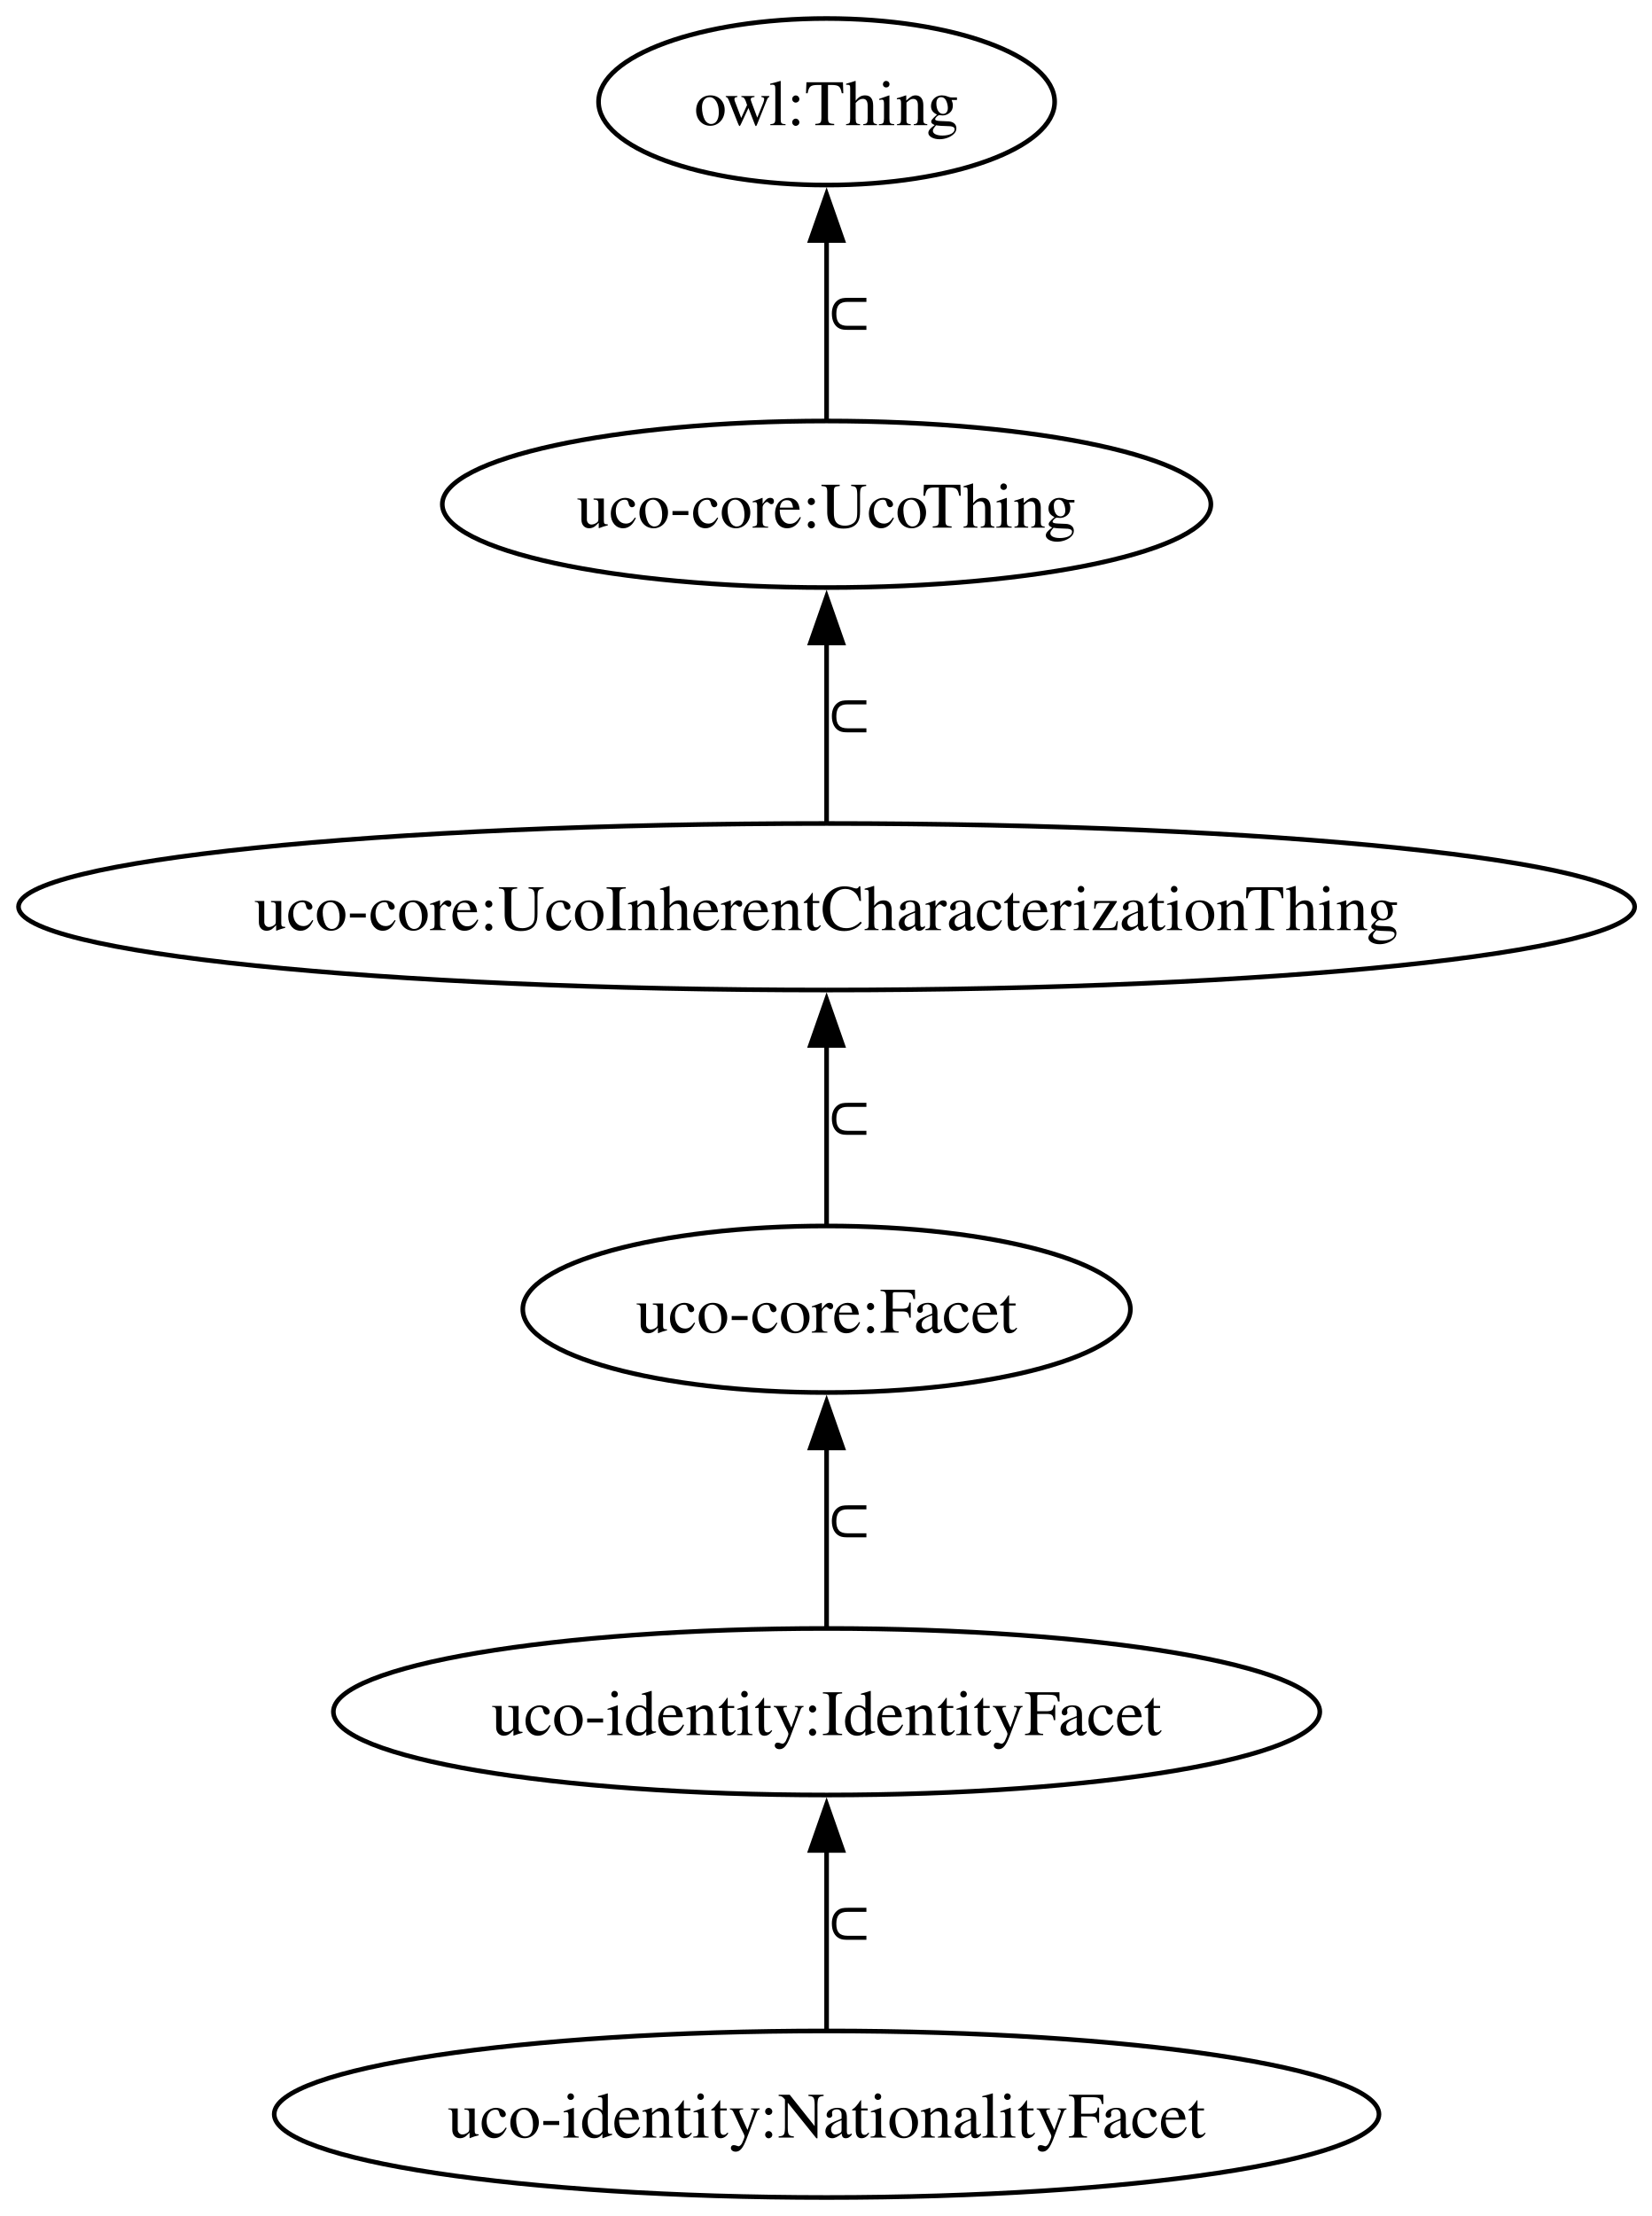
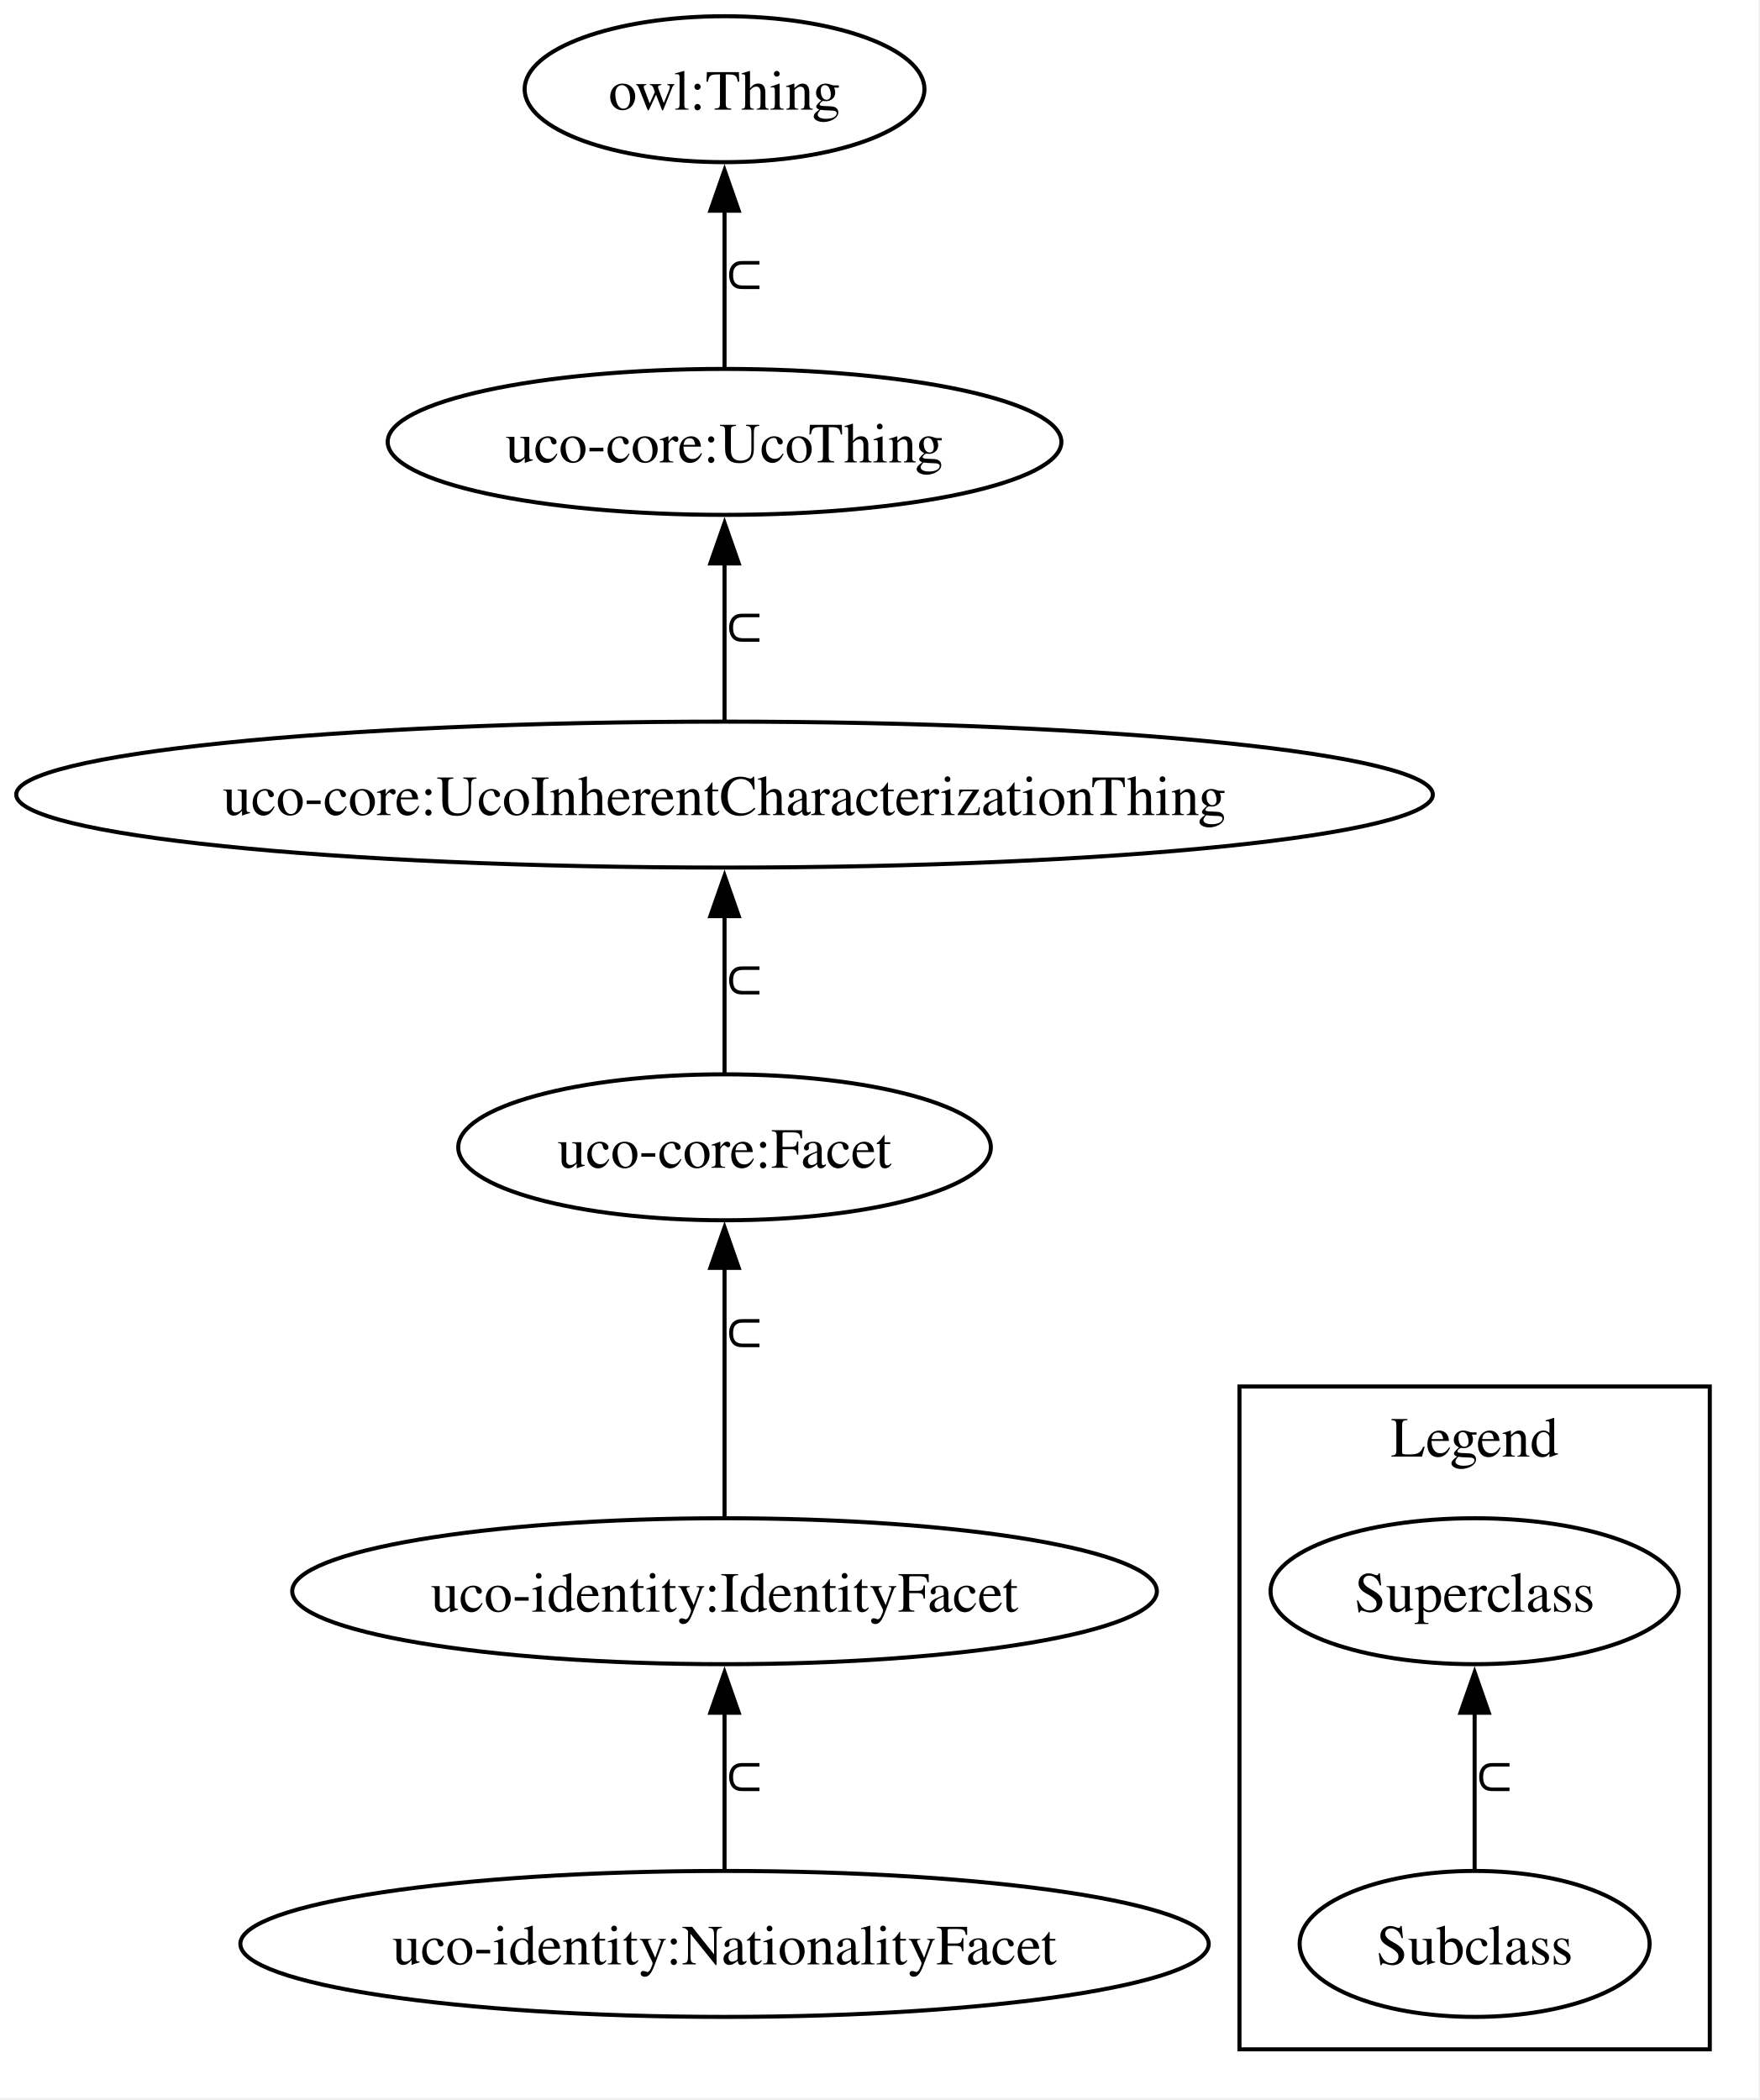
- <svg xmlns="http://www.w3.org/2000/svg" xmlns:xlink="http://www.w3.org/1999/xlink" width="357pt" height="479pt" viewBox="0.00 0.00 357.00 479.00">
-   <g id="graph0" class="graph" transform="scale(1 1) rotate(0) translate(4 475)">
-     <polygon fill="white" stroke="none" points="-4,4 -4,-475 353.39,-475 353.39,4 -4,4" />
+ <svg xmlns="http://www.w3.org/2000/svg" xmlns:xlink="http://www.w3.org/1999/xlink" width="434pt" height="518pt" viewBox="0.00 0.00 434.00 518.00">
+   <g id="graph0" class="graph" transform="scale(1 1) rotate(0) translate(4 513.5)">
+     <polygon fill="white" stroke="none" points="-4,4 -4,-513.5 429.7,-513.5 429.7,4 -4,4" />
+     <g id="clust1" class="cluster">
+       <polygon fill="none" stroke="black" points="301.7,-8 301.7,-171.5 417.7,-171.5 417.7,-8 301.7,-8" />
+       <text xml:space="preserve" text-anchor="middle" x="359.7" y="-154.2" font-family="Times,serif" font-size="14.00">Legend</text>
+     </g>
    <g id="node1" class="node">
      <g id="a_node1">
        <a xlink:title="http://www.w3.org/2002/07/owl#Thing">
-           <ellipse fill="none" stroke="black" cx="174.7" cy="-453" rx="49.3" ry="18" />
-           <text xml:space="preserve" text-anchor="middle" x="174.7" y="-447.95" font-family="Times,serif" font-size="14.00">owl:Thing</text>
+           <ellipse fill="none" stroke="black" cx="174.7" cy="-491.5" rx="49.3" ry="18" />
+           <text xml:space="preserve" text-anchor="middle" x="174.7" y="-486.45" font-family="Times,serif" font-size="14.00">owl:Thing</text>
        </a>
      </g>
    </g>
    <g id="node2" class="node">
      <g id="a_node2">
        <a xlink:title="https://ontology.unifiedcyberontology.org/uco/core/Facet">
-           <ellipse fill="none" stroke="black" cx="174.7" cy="-192" rx="65.68" ry="18" />
-           <text xml:space="preserve" text-anchor="middle" x="174.7" y="-186.95" font-family="Times,serif" font-size="14.00">uco-core:Facet</text>
+           <ellipse fill="none" stroke="black" cx="174.7" cy="-230.5" rx="65.68" ry="18" />
+           <text xml:space="preserve" text-anchor="middle" x="174.7" y="-225.45" font-family="Times,serif" font-size="14.00">uco-core:Facet</text>
        </a>
      </g>
    </g>
    <g id="node3" class="node">
      <g id="a_node3">
        <a xlink:title="https://ontology.unifiedcyberontology.org/uco/core/UcoInherentCharacterizationThing">
-           <ellipse fill="none" stroke="black" cx="174.7" cy="-279" rx="174.7" ry="18" />
-           <text xml:space="preserve" text-anchor="middle" x="174.7" y="-273.95" font-family="Times,serif" font-size="14.00">uco-core:UcoInherentCharacterizationThing</text>
+           <ellipse fill="none" stroke="black" cx="174.7" cy="-317.5" rx="174.7" ry="18" />
+           <text xml:space="preserve" text-anchor="middle" x="174.7" y="-312.45" font-family="Times,serif" font-size="14.00">uco-core:UcoInherentCharacterizationThing</text>
        </a>
      </g>
    </g>
    <g id="edge1" class="edge">
-       <path fill="none" stroke="black" d="M174.7,-210.2C174.7,-221.42 174.7,-236.33 174.7,-249.31" />
-       <polygon fill="black" stroke="black" points="171.2,-249.02 174.7,-259.02 178.2,-249.02 171.2,-249.02" />
-       <text xml:space="preserve" text-anchor="middle" x="179.57" y="-229.7" font-family="Times,serif" font-size="14.00">⊂</text>
+       <path fill="none" stroke="black" d="M174.7,-248.7C174.7,-259.92 174.7,-274.83 174.7,-287.81" />
+       <polygon fill="black" stroke="black" points="171.2,-287.52 174.7,-297.52 178.2,-287.52 171.2,-287.52" />
+       <text xml:space="preserve" text-anchor="middle" x="179.57" y="-268.2" font-family="Times,serif" font-size="14.00">⊂</text>
    </g>
    <g id="node4" class="node">
      <g id="a_node4">
        <a xlink:title="https://ontology.unifiedcyberontology.org/uco/core/UcoThing">
-           <ellipse fill="none" stroke="black" cx="174.7" cy="-366" rx="83.08" ry="18" />
-           <text xml:space="preserve" text-anchor="middle" x="174.7" y="-360.95" font-family="Times,serif" font-size="14.00">uco-core:UcoThing</text>
+           <ellipse fill="none" stroke="black" cx="174.7" cy="-404.5" rx="83.08" ry="18" />
+           <text xml:space="preserve" text-anchor="middle" x="174.7" y="-399.45" font-family="Times,serif" font-size="14.00">uco-core:UcoThing</text>
        </a>
      </g>
    </g>
    <g id="edge2" class="edge">
-       <path fill="none" stroke="black" d="M174.7,-297.2C174.7,-308.42 174.7,-323.33 174.7,-336.31" />
-       <polygon fill="black" stroke="black" points="171.2,-336.02 174.7,-346.02 178.2,-336.02 171.2,-336.02" />
-       <text xml:space="preserve" text-anchor="middle" x="179.57" y="-316.7" font-family="Times,serif" font-size="14.00">⊂</text>
+       <path fill="none" stroke="black" d="M174.7,-335.7C174.7,-346.92 174.7,-361.83 174.7,-374.81" />
+       <polygon fill="black" stroke="black" points="171.2,-374.52 174.7,-384.52 178.2,-374.52 171.2,-374.52" />
+       <text xml:space="preserve" text-anchor="middle" x="179.57" y="-355.2" font-family="Times,serif" font-size="14.00">⊂</text>
    </g>
    <g id="edge3" class="edge">
-       <path fill="none" stroke="black" d="M174.7,-384.2C174.7,-395.42 174.7,-410.33 174.7,-423.31" />
-       <polygon fill="black" stroke="black" points="171.2,-423.02 174.7,-433.02 178.2,-423.02 171.2,-423.02" />
-       <text xml:space="preserve" text-anchor="middle" x="179.57" y="-403.7" font-family="Times,serif" font-size="14.00">⊂</text>
+       <path fill="none" stroke="black" d="M174.7,-422.7C174.7,-433.92 174.7,-448.83 174.7,-461.81" />
+       <polygon fill="black" stroke="black" points="171.2,-461.52 174.7,-471.52 178.2,-461.52 171.2,-461.52" />
+       <text xml:space="preserve" text-anchor="middle" x="179.57" y="-442.2" font-family="Times,serif" font-size="14.00">⊂</text>
    </g>
    <g id="node5" class="node">
      <g id="a_node5">
        <a xlink:title="https://ontology.unifiedcyberontology.org/uco/identity/IdentityFacet">
-           <ellipse fill="none" stroke="black" cx="174.7" cy="-105" rx="106.63" ry="18" />
-           <text xml:space="preserve" text-anchor="middle" x="174.7" y="-99.95" font-family="Times,serif" font-size="14.00">uco-identity:IdentityFacet</text>
+           <ellipse fill="none" stroke="black" cx="174.7" cy="-121" rx="106.63" ry="18" />
+           <text xml:space="preserve" text-anchor="middle" x="174.7" y="-115.95" font-family="Times,serif" font-size="14.00">uco-identity:IdentityFacet</text>
        </a>
      </g>
    </g>
    <g id="edge4" class="edge">
-       <path fill="none" stroke="black" d="M174.7,-123.2C174.7,-134.42 174.7,-149.33 174.7,-162.31" />
-       <polygon fill="black" stroke="black" points="171.2,-162.02 174.7,-172.02 178.2,-162.02 171.2,-162.02" />
-       <text xml:space="preserve" text-anchor="middle" x="179.57" y="-142.7" font-family="Times,serif" font-size="14.00">⊂</text>
+       <path fill="none" stroke="black" d="M174.7,-139.27C174.7,-155.88 174.7,-181.3 174.7,-200.93" />
+       <polygon fill="black" stroke="black" points="171.2,-200.76 174.7,-210.76 178.2,-200.76 171.2,-200.76" />
+       <text xml:space="preserve" text-anchor="middle" x="179.57" y="-181.2" font-family="Times,serif" font-size="14.00">⊂</text>
    </g>
    <g id="node6" class="node">
      <g id="a_node6">
        <a xlink:title="https://ontology.unifiedcyberontology.org/uco/identity/NationalityFacet">
-           <ellipse fill="none" stroke="black" cx="174.7" cy="-18" rx="119.42" ry="18" />
-           <text xml:space="preserve" text-anchor="middle" x="174.7" y="-12.95" font-family="Times,serif" font-size="14.00">uco-identity:NationalityFacet</text>
+           <ellipse fill="none" stroke="black" cx="174.7" cy="-34" rx="119.42" ry="18" />
+           <text xml:space="preserve" text-anchor="middle" x="174.7" y="-28.95" font-family="Times,serif" font-size="14.00">uco-identity:NationalityFacet</text>
        </a>
      </g>
    </g>
    <g id="edge5" class="edge">
-       <path fill="none" stroke="black" d="M174.7,-36.2C174.7,-47.42 174.7,-62.33 174.7,-75.31" />
-       <polygon fill="black" stroke="black" points="171.2,-75.02 174.7,-85.02 178.2,-75.02 171.2,-75.02" />
-       <text xml:space="preserve" text-anchor="middle" x="179.57" y="-55.7" font-family="Times,serif" font-size="14.00">⊂</text>
+       <path fill="none" stroke="black" d="M174.7,-52.2C174.7,-63.42 174.7,-78.33 174.7,-91.31" />
+       <polygon fill="black" stroke="black" points="171.2,-91.02 174.7,-101.02 178.2,-91.02 171.2,-91.02" />
+       <text xml:space="preserve" text-anchor="middle" x="179.57" y="-71.7" font-family="Times,serif" font-size="14.00">⊂</text>
+     </g>
+     <g id="node7" class="node">
+       <ellipse fill="none" stroke="black" cx="359.7" cy="-34" rx="43.16" ry="18" />
+       <text xml:space="preserve" text-anchor="middle" x="359.7" y="-28.95" font-family="Times,serif" font-size="14.00">Subclass</text>
+     </g>
+     <g id="node8" class="node">
+       <ellipse fill="none" stroke="black" cx="359.7" cy="-121" rx="50.33" ry="18" />
+       <text xml:space="preserve" text-anchor="middle" x="359.7" y="-115.95" font-family="Times,serif" font-size="14.00">Superclass</text>
+     </g>
+     <g id="edge6" class="edge">
+       <path fill="none" stroke="black" d="M359.7,-52.2C359.7,-63.42 359.7,-78.33 359.7,-91.31" />
+       <polygon fill="black" stroke="black" points="356.2,-91.02 359.7,-101.02 363.2,-91.02 356.2,-91.02" />
+       <text xml:space="preserve" text-anchor="middle" x="364.57" y="-71.7" font-family="Times,serif" font-size="14.00">⊂</text>
    </g>
  </g>
</svg>
